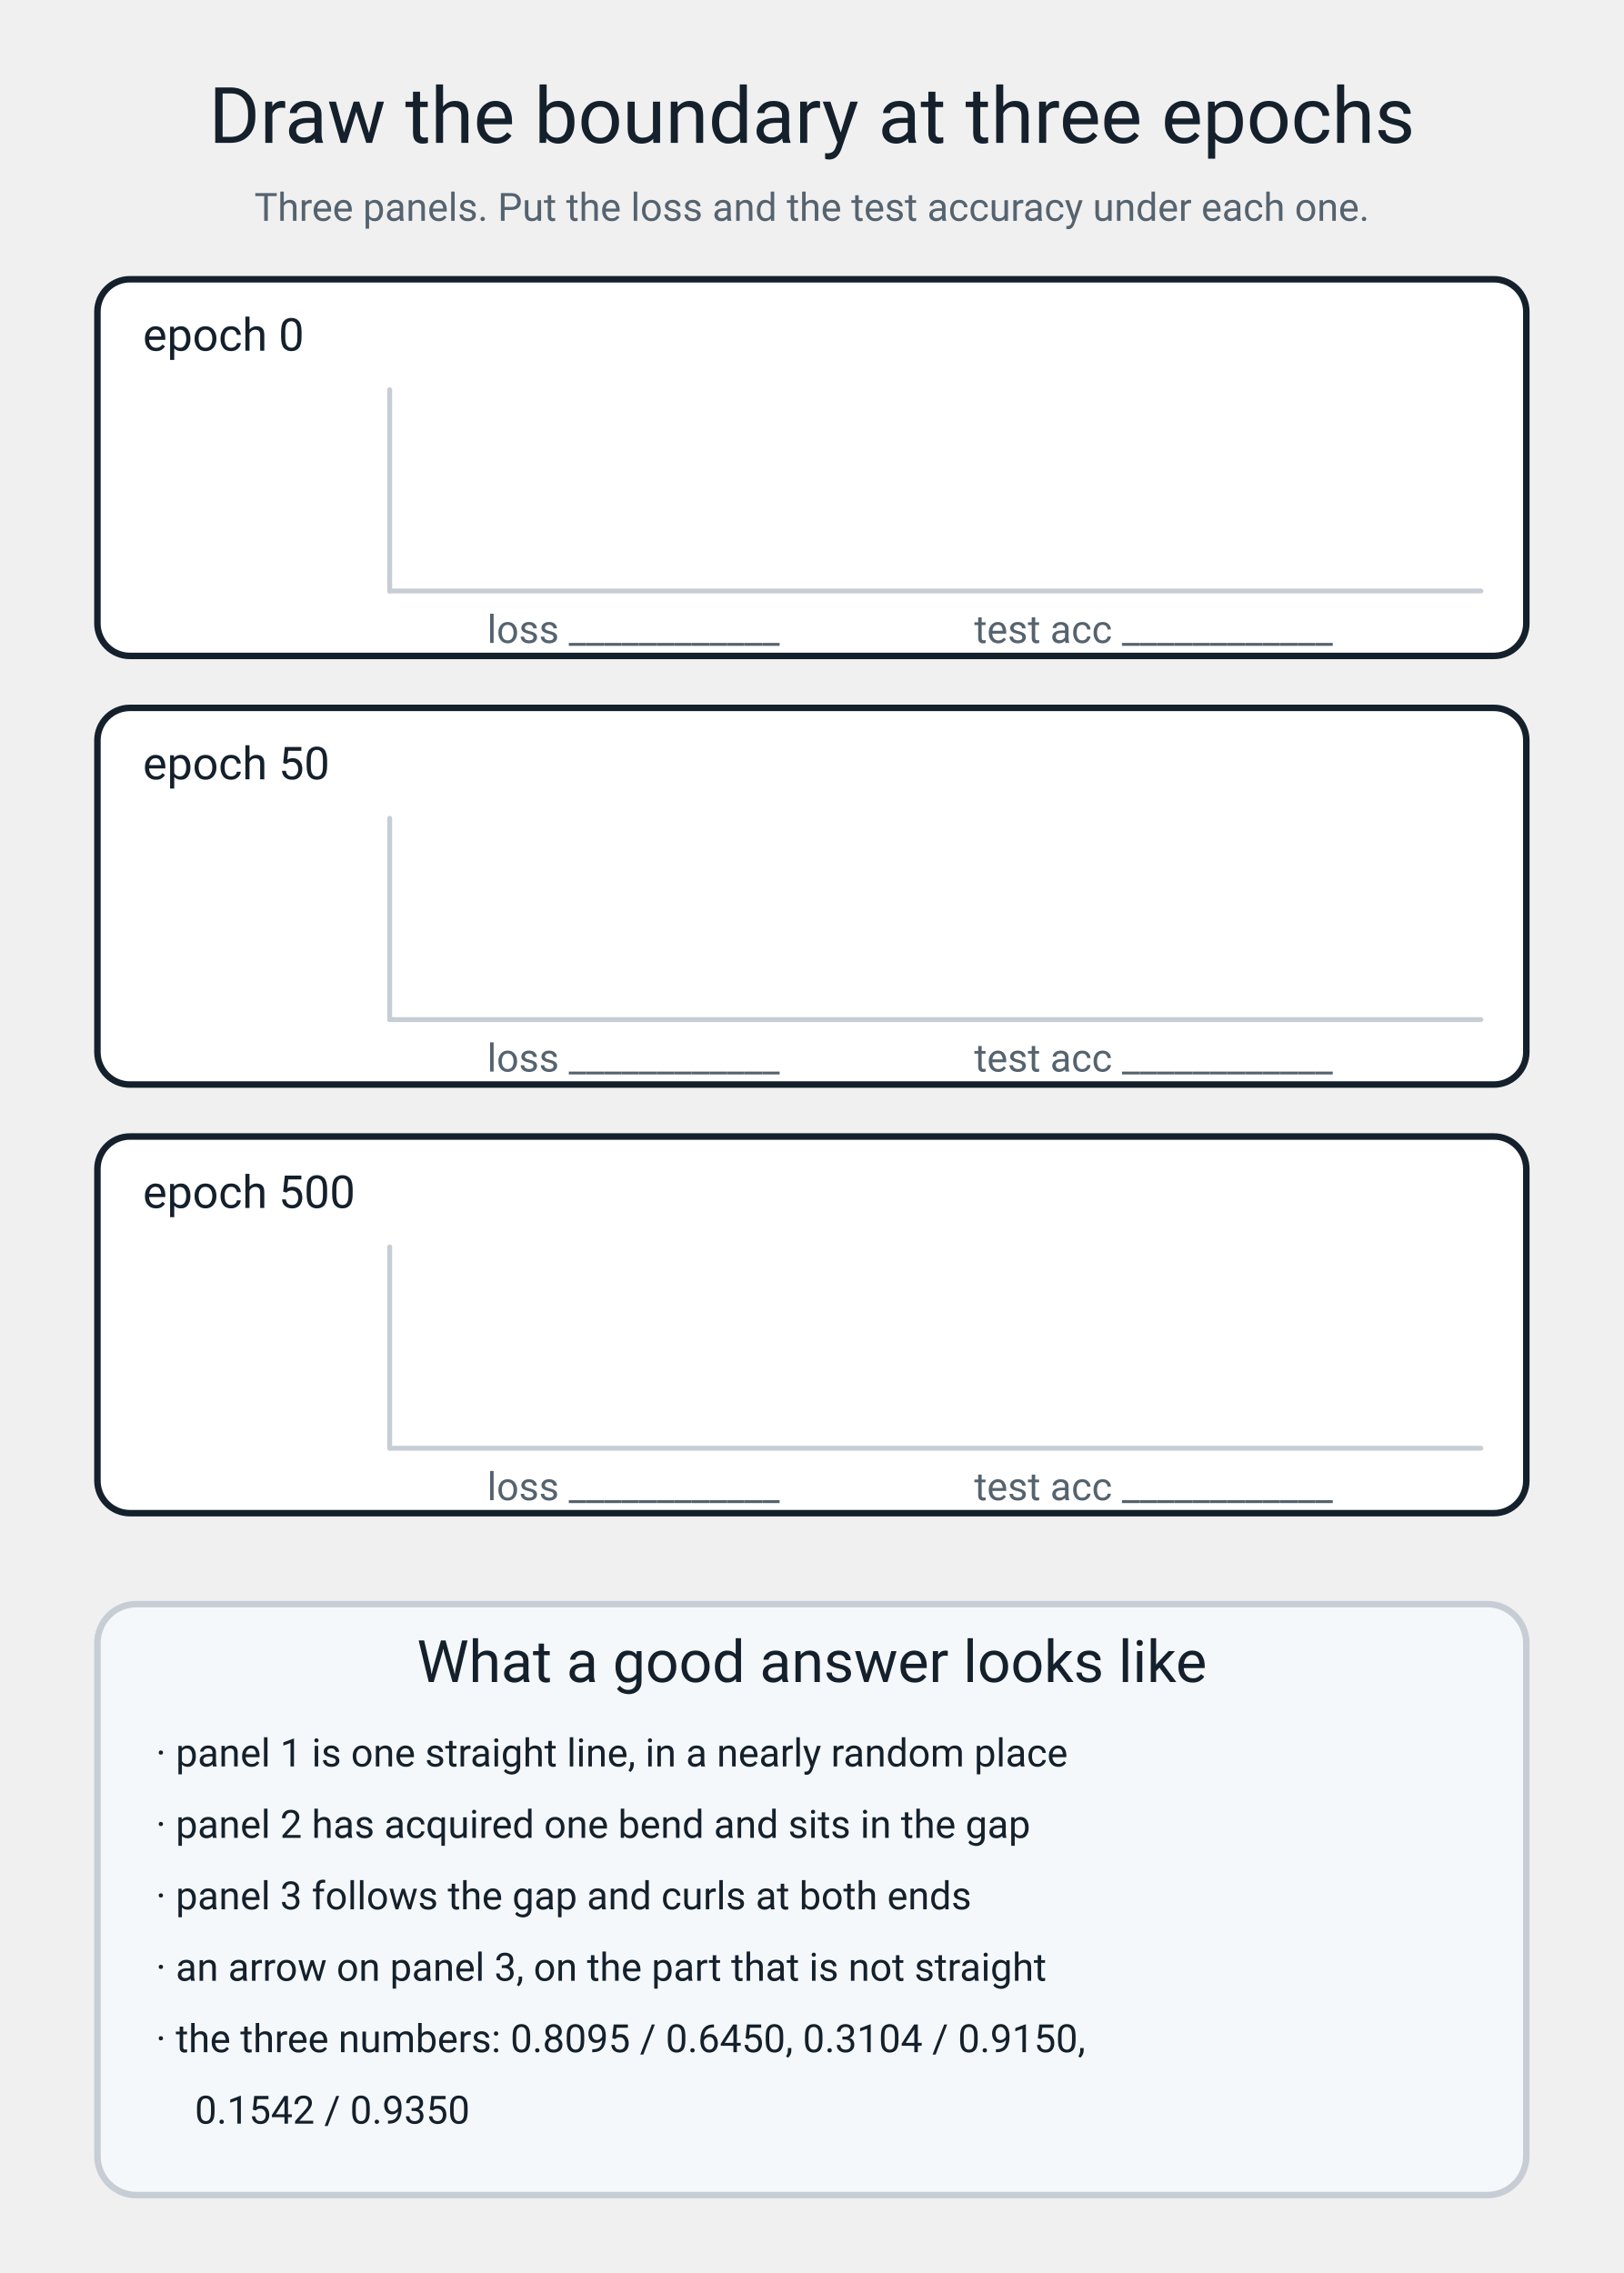
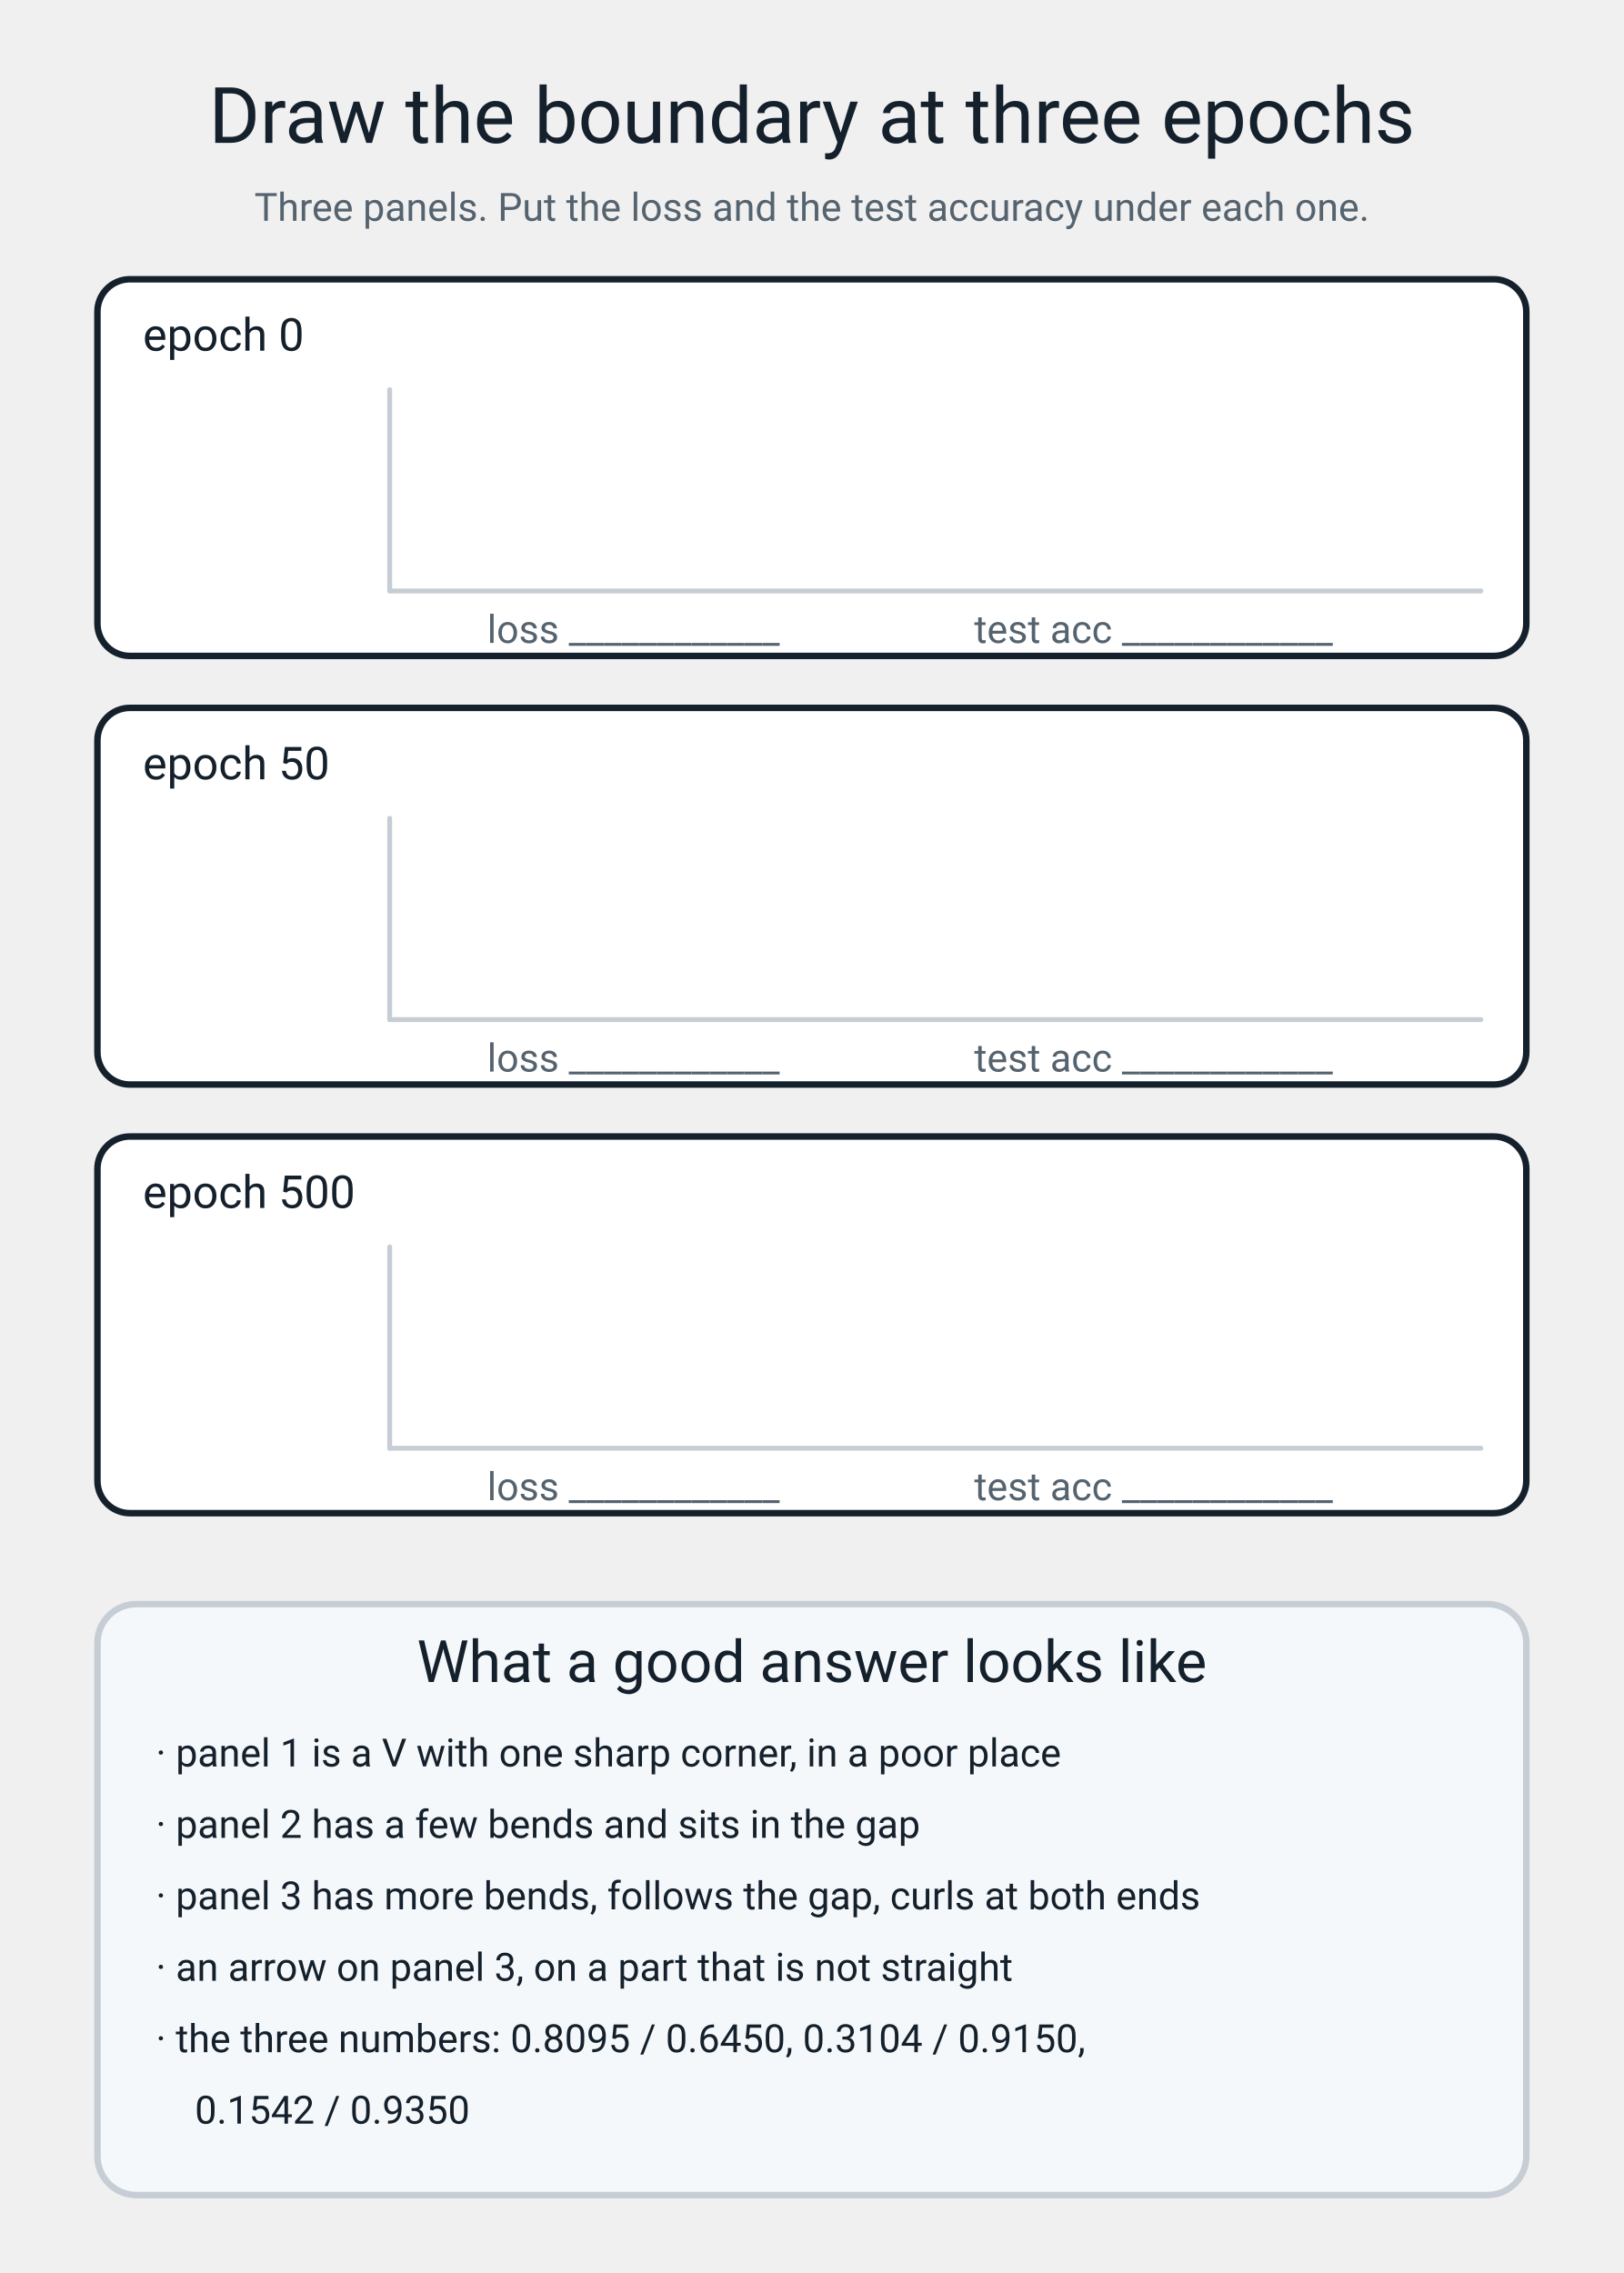
<svg xmlns="http://www.w3.org/2000/svg" viewBox="0 0 500 700" role="img">
  <text x="250" y="44" font-family="ui-sans-serif, system-ui, -apple-system, 'Segoe UI', Roboto, sans-serif" font-size="24" fill="#14202B" text-anchor="middle">Draw the boundary at three epochs</text>
  <text x="250" y="68" font-family="ui-sans-serif, system-ui, -apple-system, 'Segoe UI', Roboto, sans-serif" font-size="12" fill="#55636F" text-anchor="middle">Three panels. Put the loss and the test accuracy under each one.</text>
  <rect x="30" y="86" width="440" height="116" rx="10" fill="#FFFFFF" stroke="#14202B" stroke-width="2" stroke-linejoin="round" />
  <text x="44" y="108" font-family="ui-sans-serif, system-ui, -apple-system, 'Segoe UI', Roboto, sans-serif" font-size="14" fill="#14202B">epoch 0</text>
  <line x1="120" y1="182" x2="456" y2="182" stroke="#C7CDD4" stroke-width="1.5" stroke-linecap="round" />
  <line x1="120" y1="182" x2="120" y2="120" stroke="#C7CDD4" stroke-width="1.5" stroke-linecap="round" />
  <text x="150" y="198" font-family="ui-sans-serif, system-ui, -apple-system, 'Segoe UI', Roboto, sans-serif" font-size="12" fill="#55636F">loss ____________</text>
  <text x="300" y="198" font-family="ui-sans-serif, system-ui, -apple-system, 'Segoe UI', Roboto, sans-serif" font-size="12" fill="#55636F">test acc ____________</text>
  <rect x="30" y="218" width="440" height="116" rx="10" fill="#FFFFFF" stroke="#14202B" stroke-width="2" stroke-linejoin="round" />
  <text x="44" y="240" font-family="ui-sans-serif, system-ui, -apple-system, 'Segoe UI', Roboto, sans-serif" font-size="14" fill="#14202B">epoch 50</text>
  <line x1="120" y1="314" x2="456" y2="314" stroke="#C7CDD4" stroke-width="1.5" stroke-linecap="round" />
  <line x1="120" y1="314" x2="120" y2="252" stroke="#C7CDD4" stroke-width="1.5" stroke-linecap="round" />
  <text x="150" y="330" font-family="ui-sans-serif, system-ui, -apple-system, 'Segoe UI', Roboto, sans-serif" font-size="12" fill="#55636F">loss ____________</text>
  <text x="300" y="330" font-family="ui-sans-serif, system-ui, -apple-system, 'Segoe UI', Roboto, sans-serif" font-size="12" fill="#55636F">test acc ____________</text>
  <rect x="30" y="350" width="440" height="116" rx="10" fill="#FFFFFF" stroke="#14202B" stroke-width="2" stroke-linejoin="round" />
  <text x="44" y="372" font-family="ui-sans-serif, system-ui, -apple-system, 'Segoe UI', Roboto, sans-serif" font-size="14" fill="#14202B">epoch 500</text>
  <line x1="120" y1="446" x2="456" y2="446" stroke="#C7CDD4" stroke-width="1.5" stroke-linecap="round" />
  <line x1="120" y1="446" x2="120" y2="384" stroke="#C7CDD4" stroke-width="1.5" stroke-linecap="round" />
  <text x="150" y="462" font-family="ui-sans-serif, system-ui, -apple-system, 'Segoe UI', Roboto, sans-serif" font-size="12" fill="#55636F">loss ____________</text>
  <text x="300" y="462" font-family="ui-sans-serif, system-ui, -apple-system, 'Segoe UI', Roboto, sans-serif" font-size="12" fill="#55636F">test acc ____________</text>
  <rect x="30" y="494" width="440" height="182" rx="12" fill="#F5F8FA" stroke="#C7CDD4" stroke-width="2" stroke-linejoin="round" />
  <text x="250" y="518" font-family="ui-sans-serif, system-ui, -apple-system, 'Segoe UI', Roboto, sans-serif" font-size="18" fill="#14202B" text-anchor="middle">What a good answer looks like</text>
-   <text x="48" y="544" font-family="ui-sans-serif, system-ui, -apple-system, 'Segoe UI', Roboto, sans-serif" font-size="12" fill="#14202B">· panel 1 is one straight line, in a nearly random place</text>
-   <text x="48" y="566" font-family="ui-sans-serif, system-ui, -apple-system, 'Segoe UI', Roboto, sans-serif" font-size="12" fill="#14202B">· panel 2 has acquired one bend and sits in the gap</text>
-   <text x="48" y="588" font-family="ui-sans-serif, system-ui, -apple-system, 'Segoe UI', Roboto, sans-serif" font-size="12" fill="#14202B">· panel 3 follows the gap and curls at both ends</text>
-   <text x="48" y="610" font-family="ui-sans-serif, system-ui, -apple-system, 'Segoe UI', Roboto, sans-serif" font-size="12" fill="#14202B">· an arrow on panel 3, on the part that is not straight</text>
+   <text x="48" y="544" font-family="ui-sans-serif, system-ui, -apple-system, 'Segoe UI', Roboto, sans-serif" font-size="12" fill="#14202B">· panel 1 is a V with one sharp corner, in a poor place</text>
+   <text x="48" y="566" font-family="ui-sans-serif, system-ui, -apple-system, 'Segoe UI', Roboto, sans-serif" font-size="12" fill="#14202B">· panel 2 has a few bends and sits in the gap</text>
+   <text x="48" y="588" font-family="ui-sans-serif, system-ui, -apple-system, 'Segoe UI', Roboto, sans-serif" font-size="12" fill="#14202B">· panel 3 has more bends, follows the gap, curls at both ends</text>
+   <text x="48" y="610" font-family="ui-sans-serif, system-ui, -apple-system, 'Segoe UI', Roboto, sans-serif" font-size="12" fill="#14202B">· an arrow on panel 3, on a part that is not straight</text>
  <text x="48" y="632" font-family="ui-sans-serif, system-ui, -apple-system, 'Segoe UI', Roboto, sans-serif" font-size="12" fill="#14202B">· the three numbers: 0.8095 / 0.6450, 0.3104 / 0.9150,</text>
  <text x="60" y="654" font-family="ui-sans-serif, system-ui, -apple-system, 'Segoe UI', Roboto, sans-serif" font-size="12" fill="#14202B">0.1542 / 0.9350</text>
</svg>
